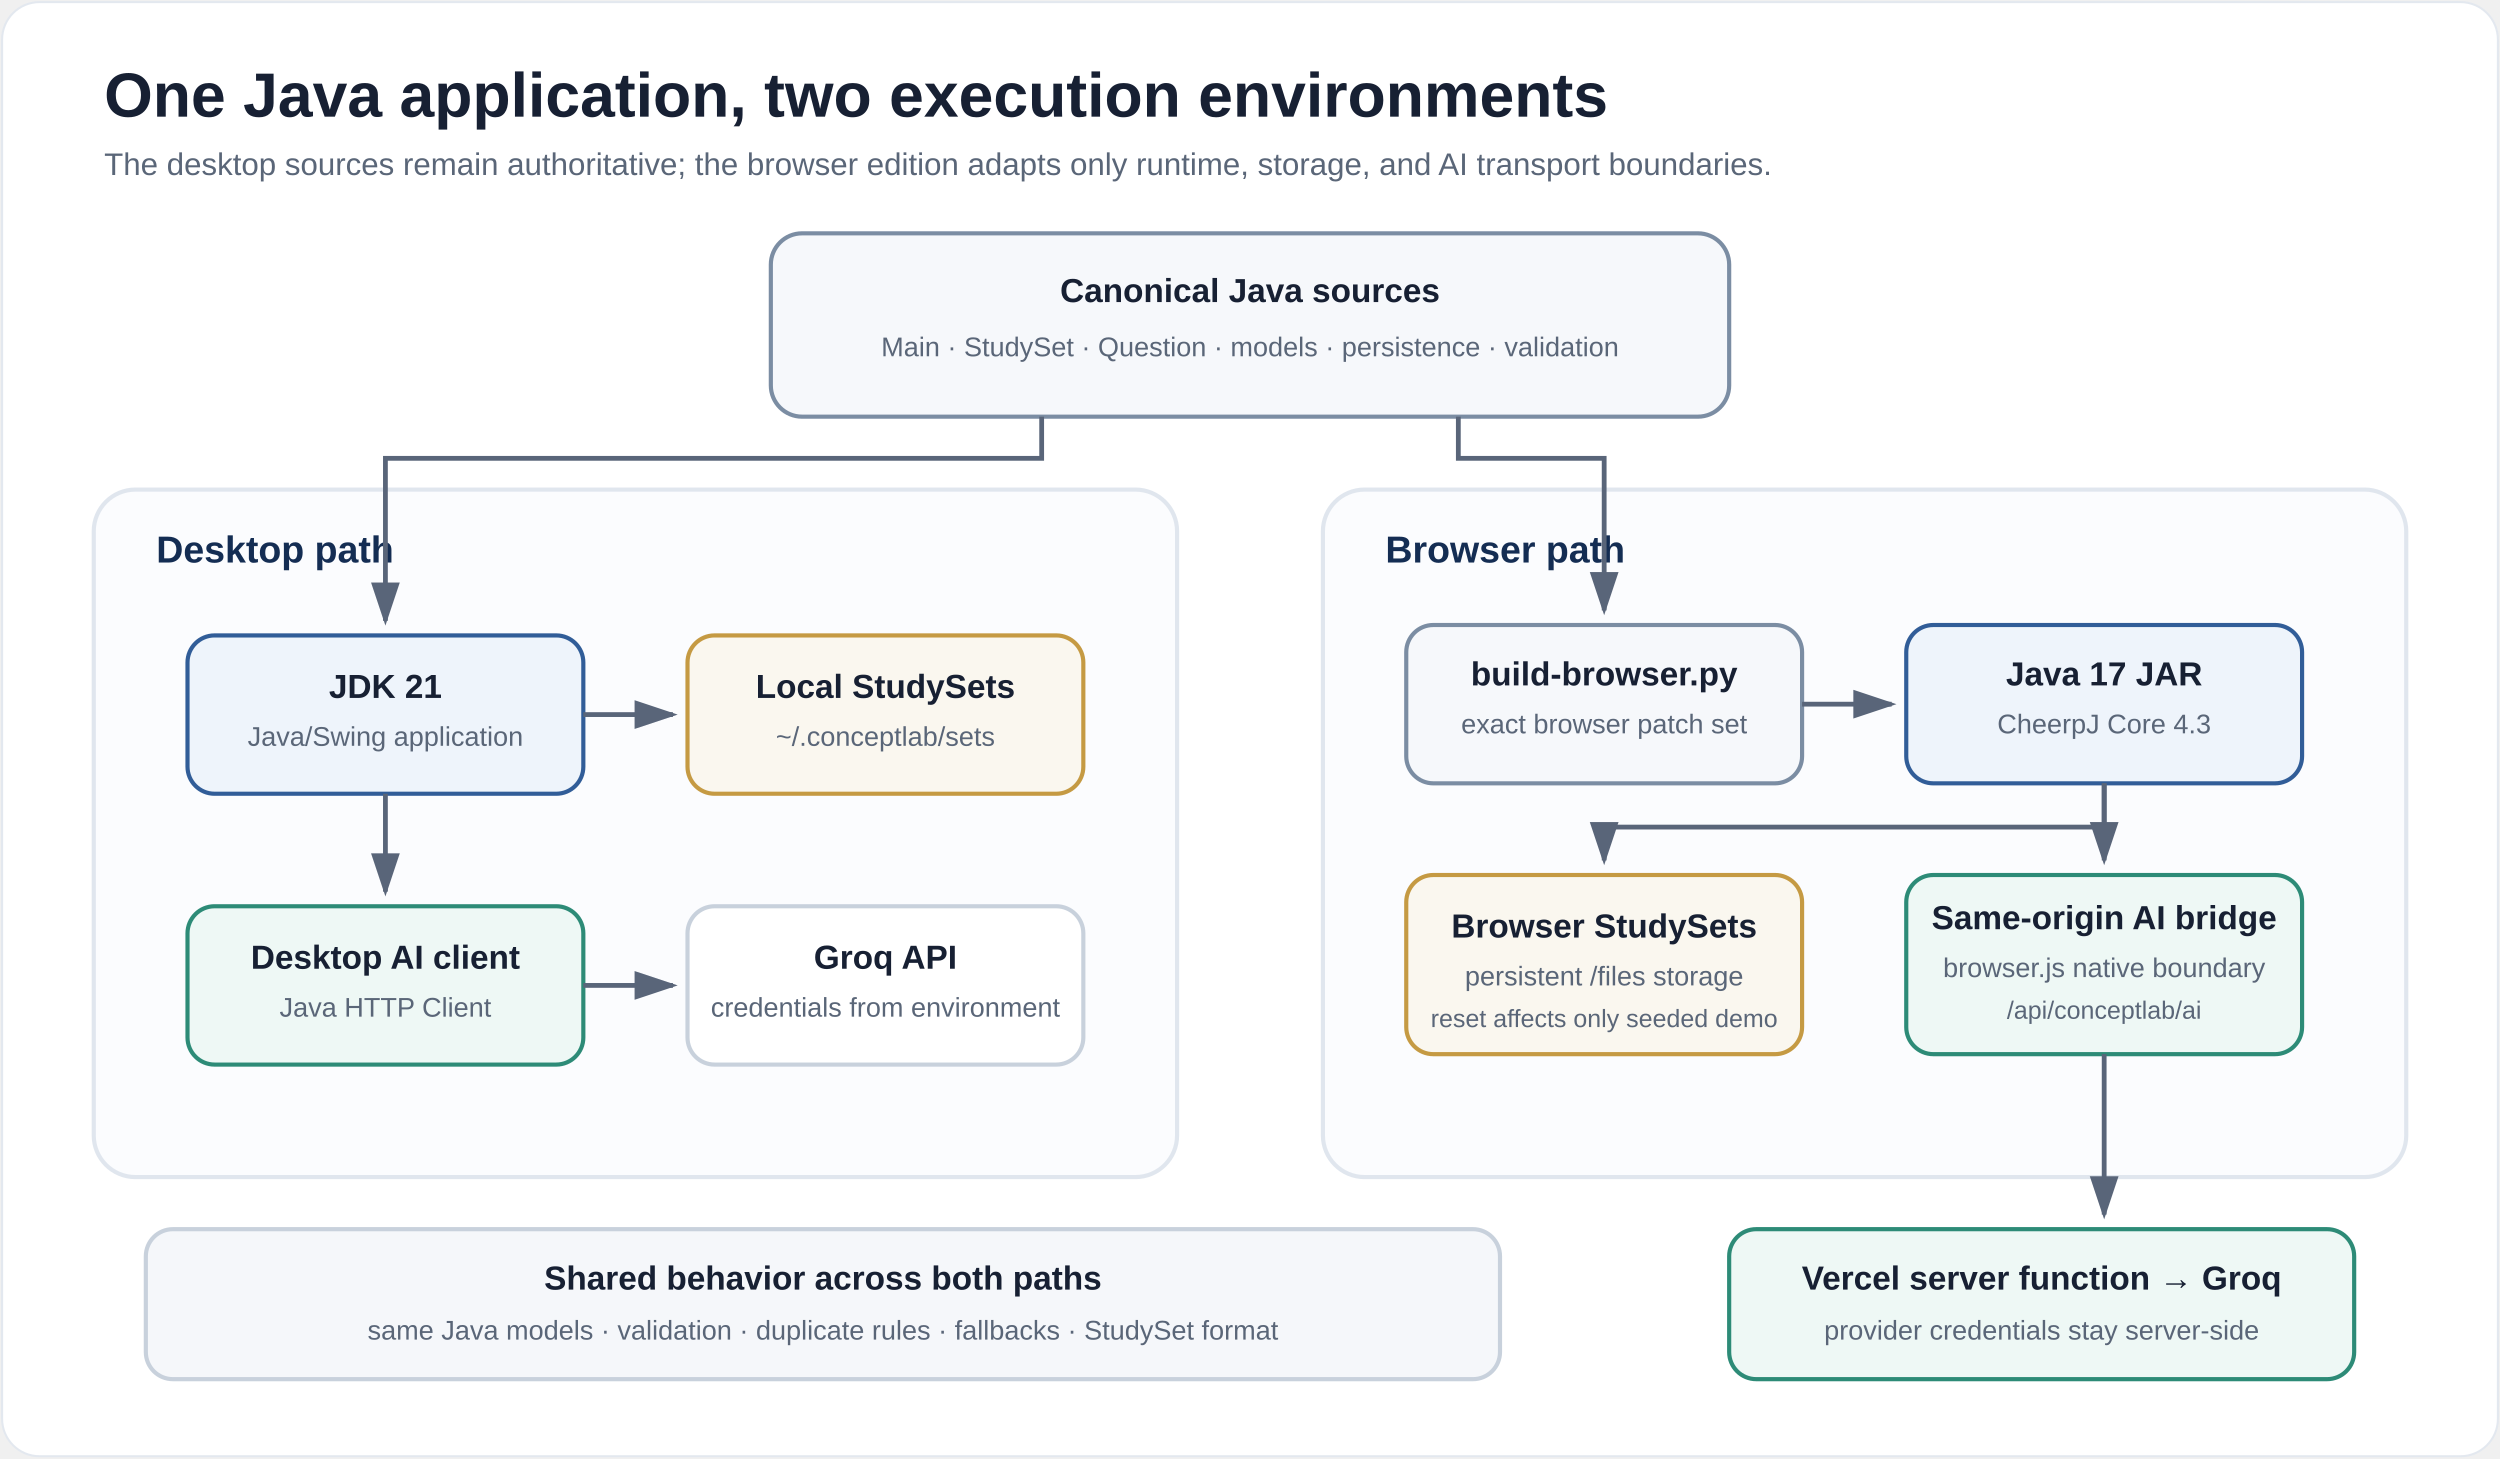
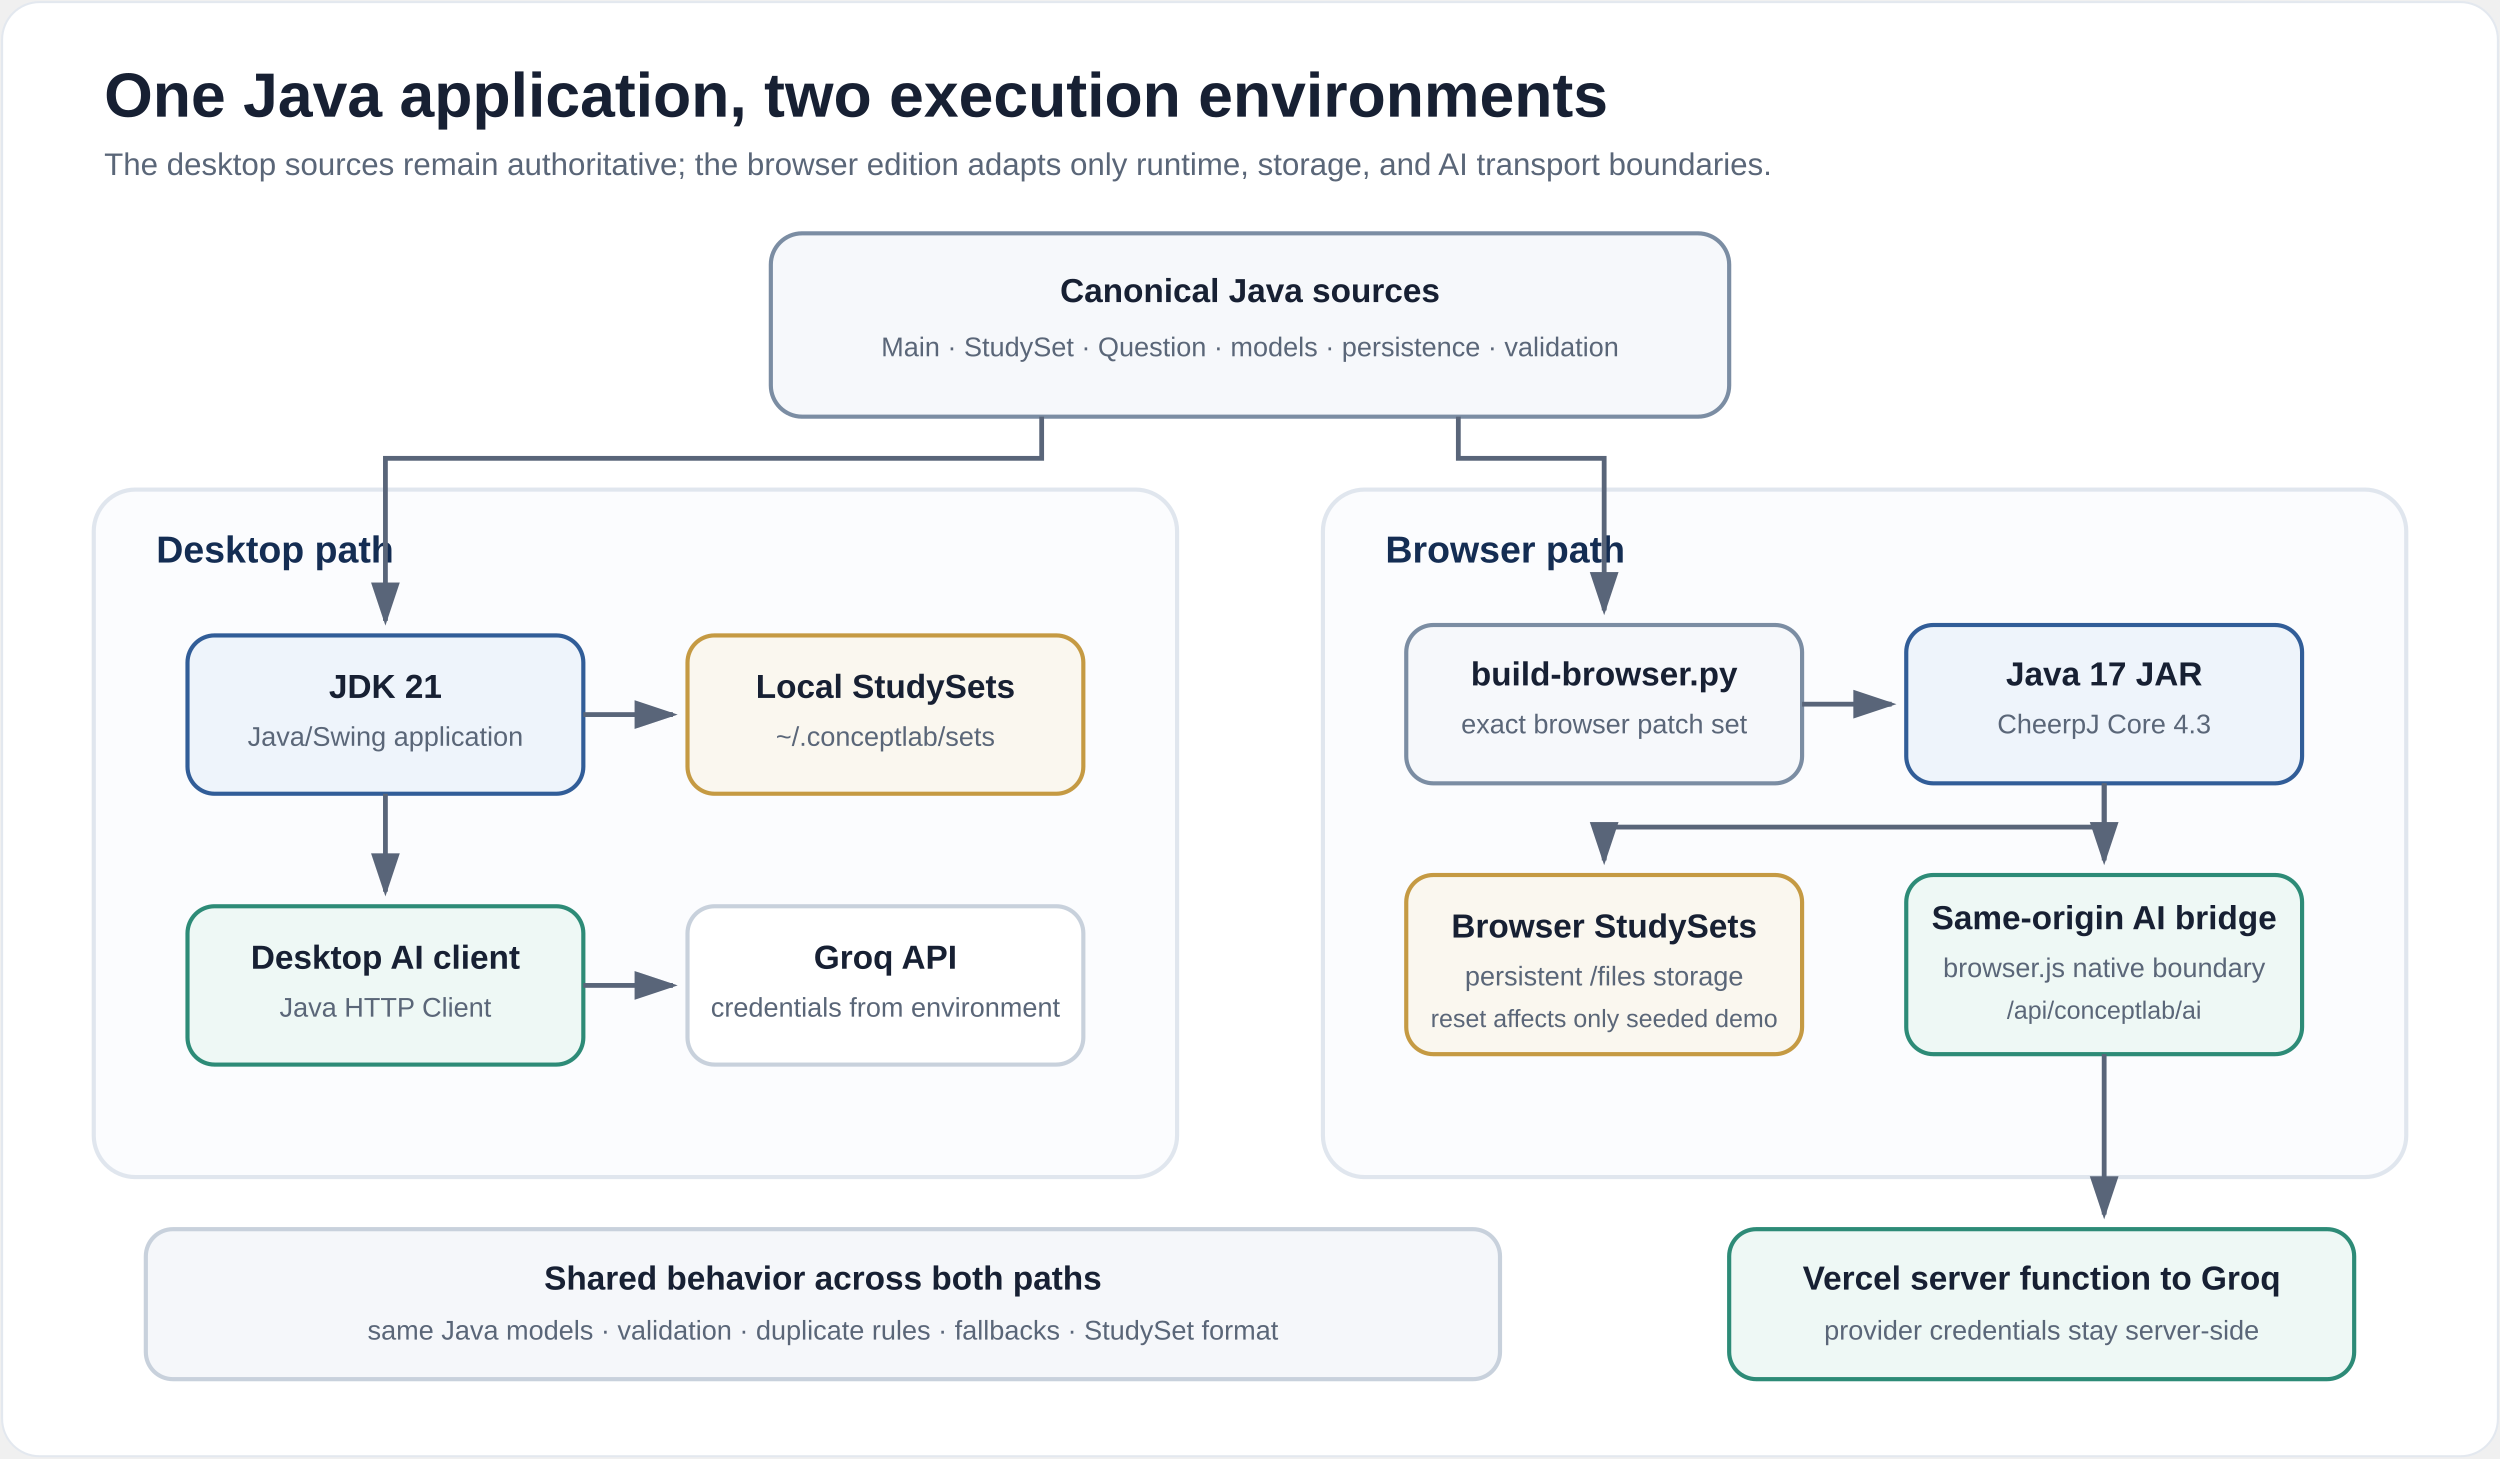
<svg xmlns="http://www.w3.org/2000/svg" width="1200" height="700" viewBox="0 0 1200 700" role="img" aria-labelledby="title desc">
  <defs>
    <marker id="arrow" markerWidth="10" markerHeight="10" refX="8" refY="3" orient="auto" markerUnits="strokeWidth">
      <path d="M0,0 L0,6 L9,3 z" fill="#596579" />
    </marker>
    <style>
      text { font-family: -apple-system, BlinkMacSystemFont, "Segoe UI", Arial, sans-serif; fill: #172033; }
      .title { font-size: 30px; font-weight: 700; }
      .subtitle { font-size: 15px; fill: #5a6678; }
      .lane-title { font-size: 18px; font-weight: 700; fill: #142d53; }
      .label { font-size: 16px; font-weight: 650; }
      .small { font-size: 13px; fill: #5a6678; }
      .tiny { font-size: 12px; fill: #5a6678; }
      .box { fill: #ffffff; stroke: #c8d1dc; stroke-width: 2; }
      .box-source { fill: #f6f8fb; stroke: #7b8da3; stroke-width: 2; }
      .box-java { fill: #eef4fb; stroke: #315d98; stroke-width: 2; }
      .box-store { fill: #faf7ef; stroke: #c59a43; stroke-width: 2; }
      .box-secure { fill: #eef8f5; stroke: #2d8b77; stroke-width: 2; }
      .lane { fill: #fbfcfe; stroke: #e0e6ee; stroke-width: 2; }
      .shared { fill: #f5f7fa; stroke: #c8d1dc; stroke-width: 2; }
      .arrow { stroke: #596579; stroke-width: 2.3; fill: none; marker-end: url(#arrow); }
    </style>
  </defs>
  <rect x="1" y="1" width="1198" height="698" rx="18" fill="#ffffff" stroke="#e3e8ef" />
  <text x="50" y="56" class="title">One Java application, two execution environments</text>
  <text x="50" y="84" class="subtitle">The desktop sources remain authoritative; the browser edition adapts only runtime, storage, and AI transport boundaries.</text>
  <rect x="370" y="112" width="460" height="88" rx="15" class="box-source" />
  <text x="600" y="145" text-anchor="middle" class="label">Canonical Java sources</text>
  <text x="600" y="171" text-anchor="middle" class="small">Main · StudySet · Question · models · persistence · validation</text>
  <rect x="45" y="235" width="520" height="330" rx="20" class="lane" />
  <text x="75" y="270" class="lane-title">Desktop path</text>
  <rect x="90" y="305" width="190" height="76" rx="13" class="box-java" />
  <text x="185" y="335" text-anchor="middle" class="label">JDK 21</text>
  <text x="185" y="358" text-anchor="middle" class="small">Java/Swing application</text>
  <rect x="330" y="305" width="190" height="76" rx="13" class="box-store" />
  <text x="425" y="335" text-anchor="middle" class="label">Local StudySets</text>
  <text x="425" y="358" text-anchor="middle" class="small">~/.conceptlab/sets</text>
  <rect x="90" y="435" width="190" height="76" rx="13" class="box-secure" />
  <text x="185" y="465" text-anchor="middle" class="label">Desktop AI client</text>
  <text x="185" y="488" text-anchor="middle" class="small">Java HTTP Client</text>
  <rect x="330" y="435" width="190" height="76" rx="13" class="box" />
  <text x="425" y="465" text-anchor="middle" class="label">Groq API</text>
  <text x="425" y="488" text-anchor="middle" class="small">credentials from environment</text>
  <path d="M500 200 V220 H185 V298" class="arrow" />
  <path d="M280 343 H323" class="arrow" />
  <path d="M185 381 V428" class="arrow" />
  <path d="M280 473 H323" class="arrow" />
  <rect x="635" y="235" width="520" height="330" rx="20" class="lane" />
  <text x="665" y="270" class="lane-title">Browser path</text>
  <rect x="675" y="300" width="190" height="76" rx="13" class="box-source" />
  <text x="770" y="329" text-anchor="middle" class="label">build-browser.py</text>
  <text x="770" y="352" text-anchor="middle" class="small">exact browser patch set</text>
  <rect x="915" y="300" width="190" height="76" rx="13" class="box-java" />
  <text x="1010" y="329" text-anchor="middle" class="label">Java 17 JAR</text>
  <text x="1010" y="352" text-anchor="middle" class="small">CheerpJ Core 4.3</text>
  <rect x="675" y="420" width="190" height="86" rx="13" class="box-store" />
  <text x="770" y="450" text-anchor="middle" class="label">Browser StudySets</text>
  <text x="770" y="473" text-anchor="middle" class="small">persistent /files storage</text>
  <text x="770" y="493" text-anchor="middle" class="tiny">reset affects only seeded demo</text>
  <rect x="915" y="420" width="190" height="86" rx="13" class="box-secure" />
  <text x="1010" y="446" text-anchor="middle" class="label">Same-origin AI bridge</text>
  <text x="1010" y="469" text-anchor="middle" class="small">browser.js native boundary</text>
  <text x="1010" y="489" text-anchor="middle" class="tiny">/api/conceptlab/ai</text>
  <path d="M700 200 V220 H770 V293" class="arrow" />
  <path d="M865 338 H908" class="arrow" />
  <path d="M1010 376 V397 H770 V413" class="arrow" />
  <path d="M1010 376 V413" class="arrow" />
  <rect x="830" y="590" width="300" height="72" rx="13" class="box-secure" />
-   <text x="980" y="619" text-anchor="middle" class="label">Vercel server function → Groq</text>
+   <text x="980" y="619" text-anchor="middle" class="label">Vercel server function to Groq</text>
  <text x="980" y="643" text-anchor="middle" class="small">provider credentials stay server-side</text>
  <path d="M1010 506 V583" class="arrow" />
  <rect x="70" y="590" width="650" height="72" rx="13" class="shared" />
  <text x="395" y="619" text-anchor="middle" class="label">Shared behavior across both paths</text>
  <text x="395" y="643" text-anchor="middle" class="small">same Java models · validation · duplicate rules · fallbacks · StudySet format</text>
</svg>
